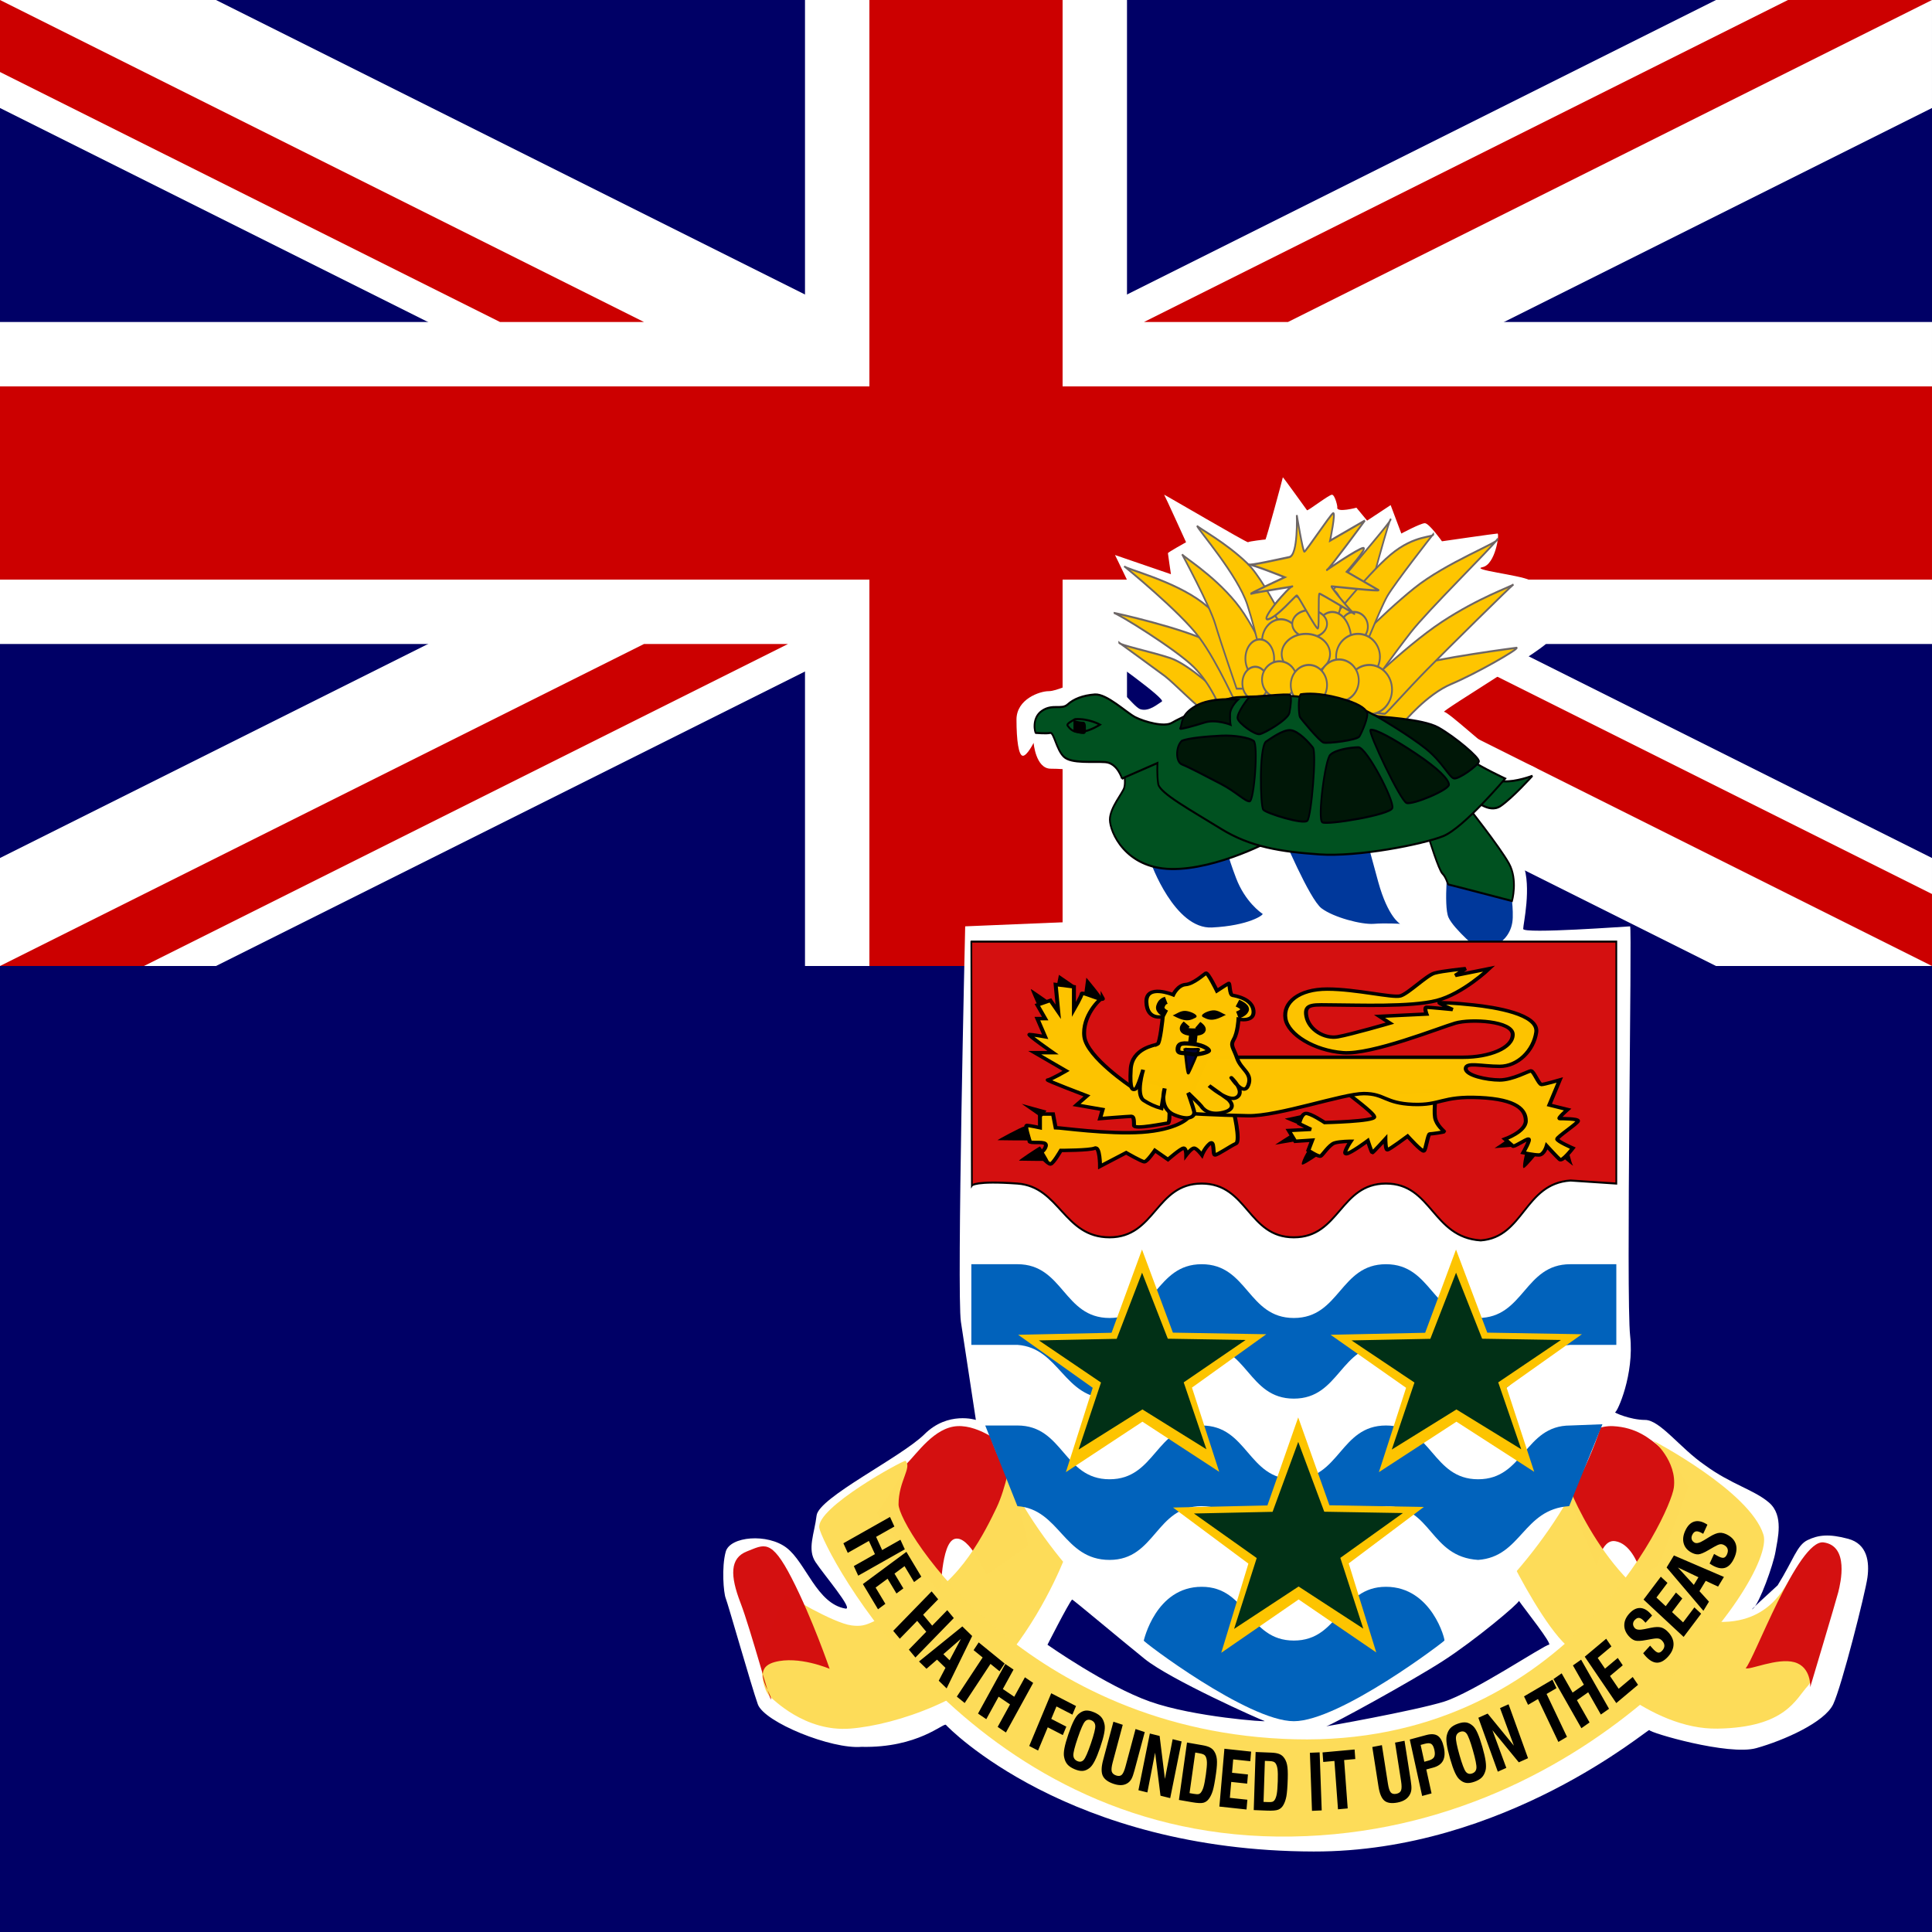
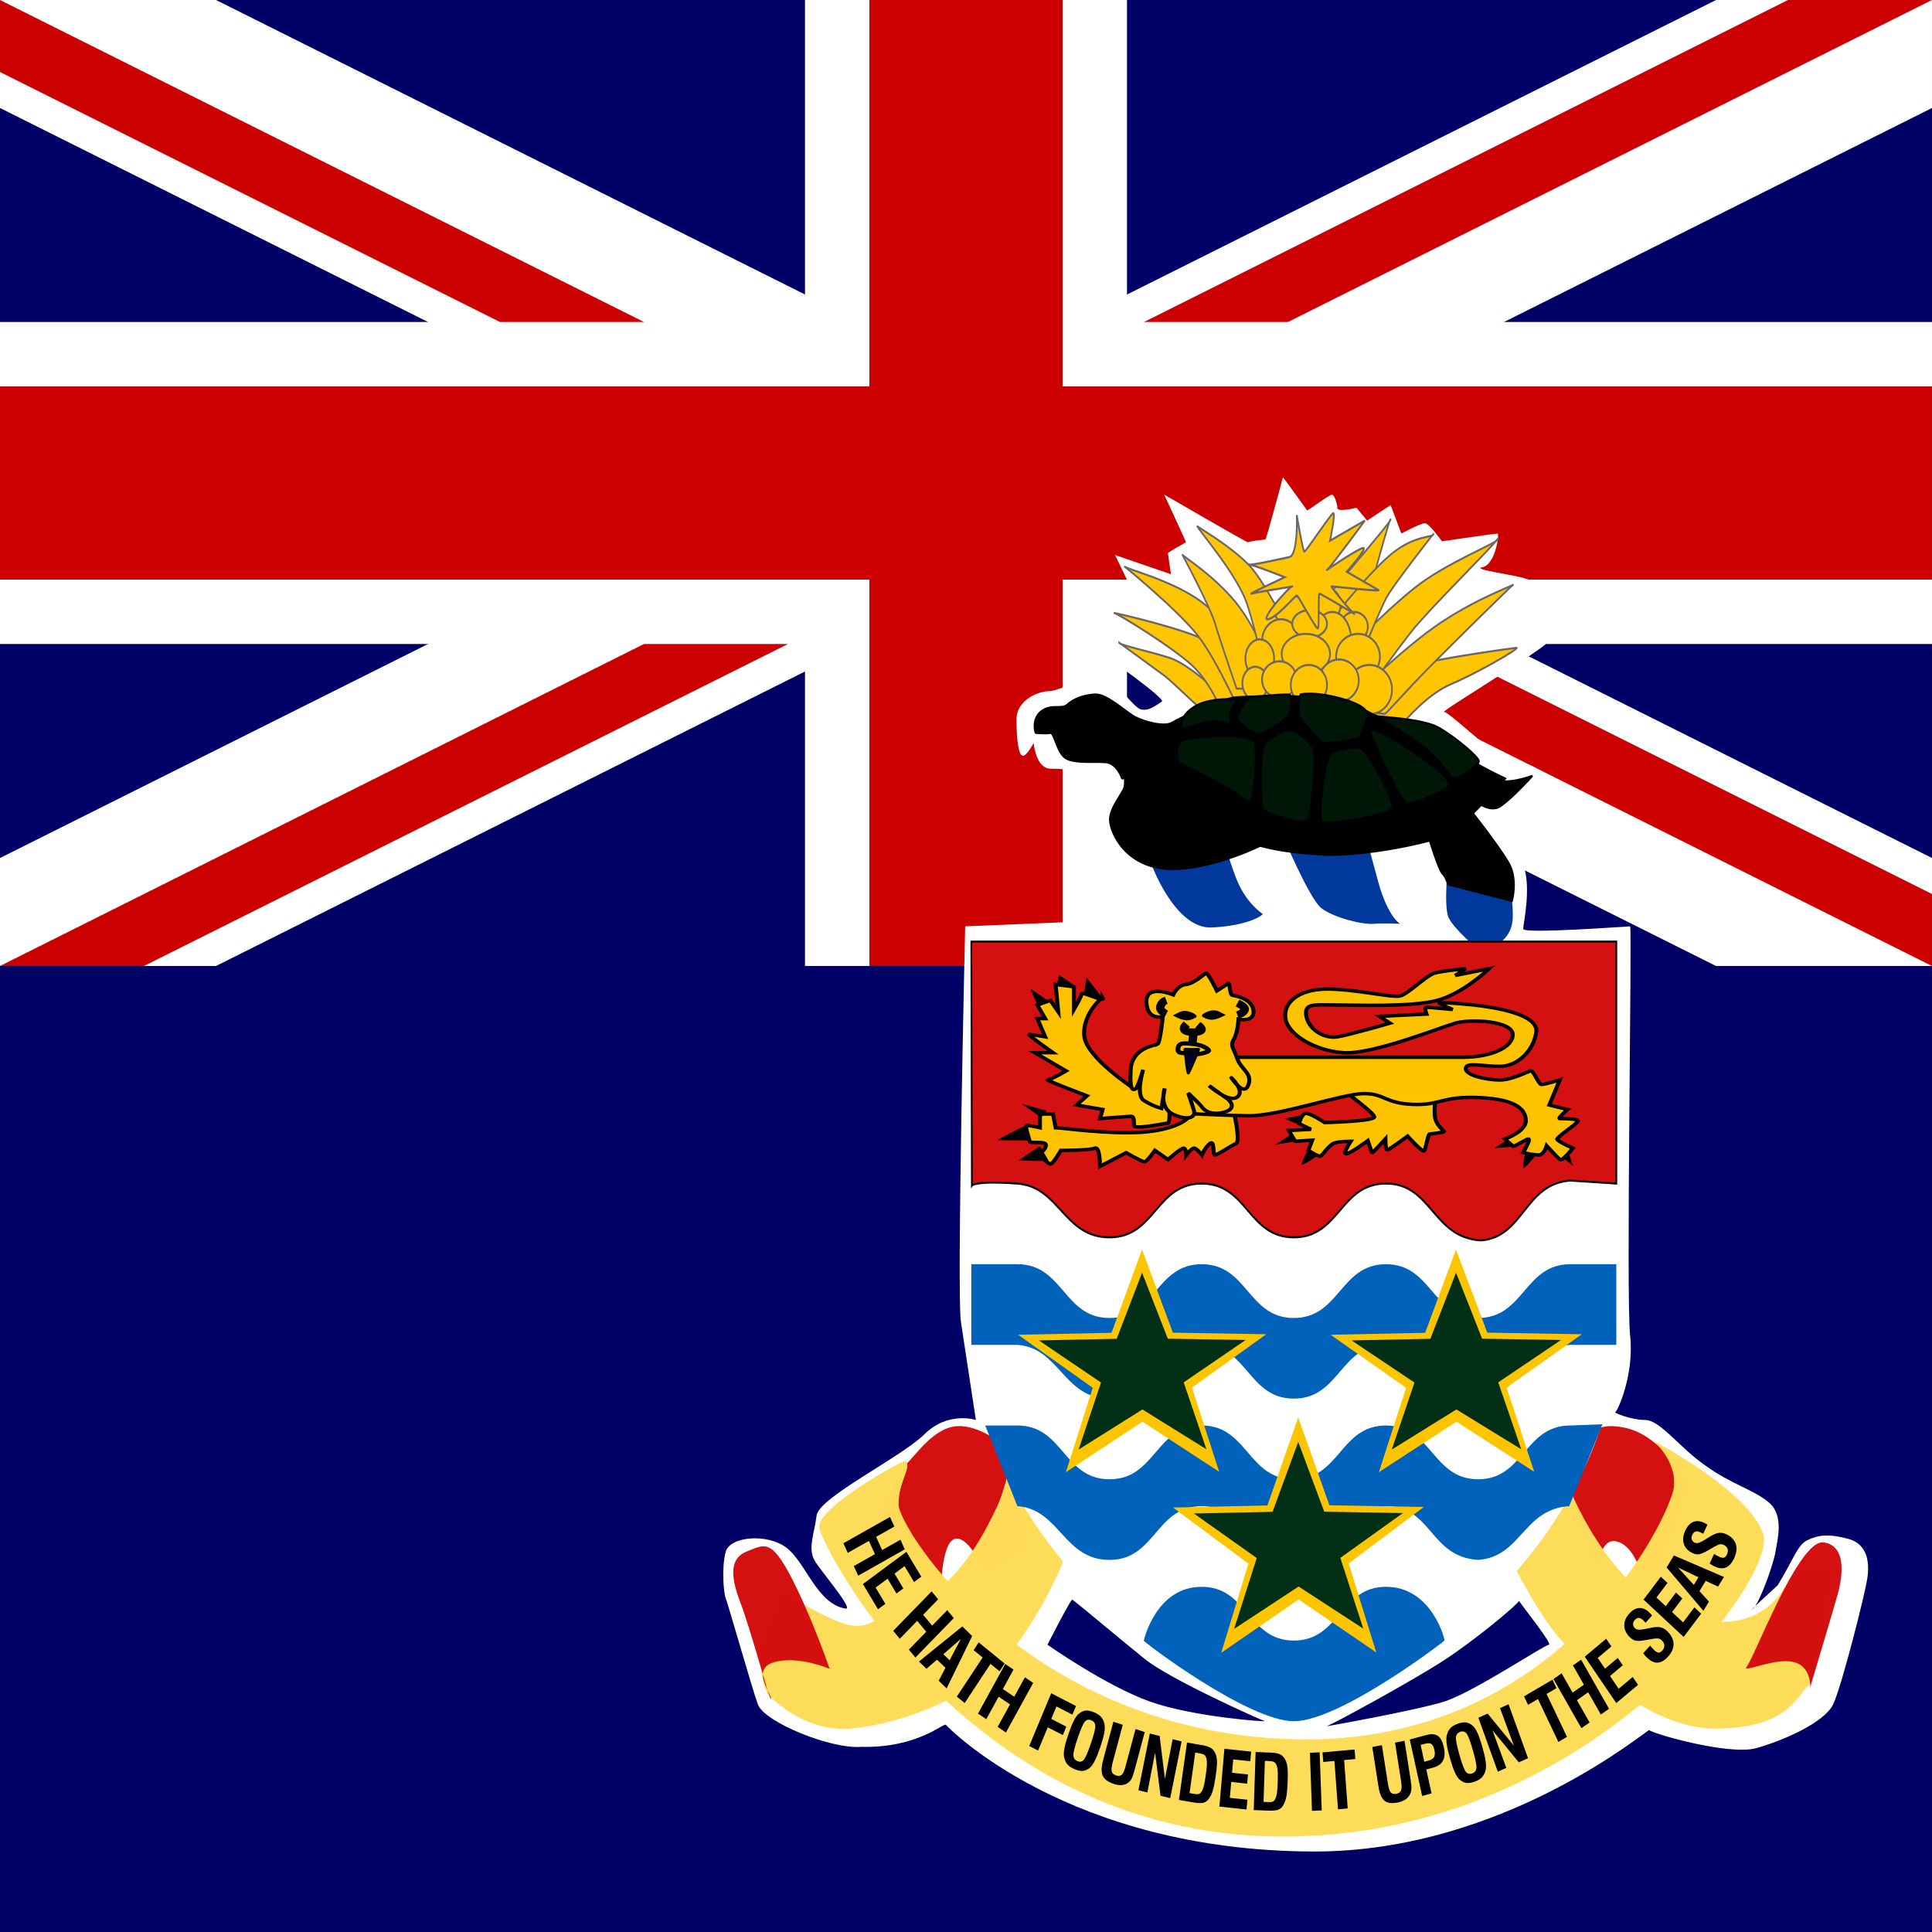
<svg xmlns="http://www.w3.org/2000/svg" height="512" width="512" id="flag-icon-css-ky">
  <defs>
    <clipPath id="a">
      <path fill-opacity=".67" d="M0 0h512v512H0z" />
    </clipPath>
  </defs>
  <g clip-path="url(#a)">
    <path fill="#006" d="M0 0h1024v512H0z" />
    <path fill-rule="evenodd" fill="#006" d="M0 0h512v256H0z" />
    <g stroke-width="1pt">
      <path fill="#fff" d="M0 0v28.622L454.757 256h57.241v-28.62L57.241 0H0zm511.998 0v28.62L57.241 256H0v-28.62L454.757 0h57.241z" />
      <path fill="#fff" d="M213.333 0v255.999h85.333V0h-85.333zM0 85.333v85.333h511.998V85.333H0z" />
      <path fill="#c00" d="M0 102.4v51.2h511.998v-51.2H0zM230.4 0v255.999h51.199V0h-51.2zM0 255.999l170.666-85.333h38.16L38.162 255.999H0zM0 0l170.666 85.333h-38.16L0 19.081V0zm303.171 85.333L473.837 0h38.161L341.332 85.333h-38.16zm208.827 170.666l-170.666-85.333h38.16l132.506 66.253v19.08z" />
    </g>
    <path d="M307.91 185.907c-1.133.684-3.4 2.739-5.666 2.054-2.266-.684-7.366-9.588-13.032-8.218-5.666 1.37-9.066 3.424-11.332 3.424s-8.5 2.055-8.5 7.533c0 5.48.568 9.589 1.7 9.589 1.134 0 2.834-3.425 2.834-3.425s.566 6.849 4.533 6.849 12.465.685 13.032 2.74c.566 2.054-3.966 6.848-2.833 10.957 1.133 4.11 6.232 10.958 6.232 10.958s-7.365 5.479-7.365 8.903 1.133 6.849 1.133 6.849l-32.863 1.369s-2.267 97.25-1.134 104.785c1.134 7.53 3.966 26.023 3.966 26.023s-7.365-2.395-13.598 3.769c-6.233 6.164-28.046 16.776-28.613 21.57-.567 4.794-2.55 8.904-.283 12.328 2.266 3.424 10.24 12.728 7.932 12.329-7.607-1.312-10.437-12.12-15.581-16.094-5.054-3.902-15.014-3.082-16.148 1.025-1.133 4.11-.566 10.958 0 12.328.567 1.37 6.8 23.286 8.5 28.08s19.547 11.983 27.48 11.3c15.014.341 21.813-6.506 22.38-5.819.566.683 32.302 33.41 97.454 33.556 50.718.113 88.956-32.873 88.956-32.186 0 .683 20.965 6.847 28.33 4.794 7.366-2.058 18.132-6.851 20.398-11.645 2.267-4.794 8.5-29.45 9.066-33.556.567-4.11 0-8.905-5.1-10.275s-7.932-1.028-10.765.342-3.683 5.14-7.932 11.986c-2.266 2.057-8.216 7.534-6.516 6.164s5.382-11.641 5.95-15.069c.566-3.423 2.265-9.587-1.7-13.01-3.967-3.424-10.042-4.824-16.999-9.93-6.606-4.527-11.897-11.986-15.865-11.986-3.966 0-8.499-2.053-7.932-2.053.567 0 5.109-9.95 3.975-20.221-1.133-10.275.558-108.533-.009-108.533-.566 0-28.33 2.055-28.33.685s2.266-10.958 0-17.121c-2.266-6.164-11.899-10.273-9.066-11.642 2.833-1.37 15.299-4.795 14.732-10.274-.567-5.478-8.5-4.793-11.899-6.848-3.4-2.055-13.598-11.642-14.731-11.642-1.134 0 29.462-18.491 27.197-18.491-2.267 0-14.166-3.424-18.132-1.37 0-3.424 16.432-13.697 13.599-15.067-2.833-1.37-15.865-2.74-12.466-3.424 3.4-.685 4.533-8.904 3.967-8.904-.567 0-14.732 2.055-14.732 2.055s-3.4-4.794-4.533-4.794c-1.133 0-6.232 2.74-6.232 2.74l-2.833-7.534-6.233 4.11-2.833-3.425s-5.099 1.37-5.099 0c.214-.05-.587-3.439-1.388-3.439-.802 0-6.41 4.359-6.611 4.116-.2-.242-6.41-8.959-6.41-8.717 0 .243-4.408 16.465-4.608 16.465-.2 0-4.407.485-4.607.727-.2.242-22.437-12.833-22.236-12.59.2.242 5.81 12.59 5.81 12.59s-4.808 2.664-4.808 2.906.801 5.568.801 5.568l-14.826-5.085s5.61 11.38 5.209 11.38c-.401 0-11.018.484-10.818.484.2 0 5.008 9.443 5.008 9.443l-1.802 5.57s15.956 11.26 14.823 11.945zm94.622 238.33c1.416 2.053 9.065 11.641 7.932 11.641-1.133 0-20.114 12.67-27.763 15.069-7.65 2.395-32.58 6.847-31.164 6.505 1.417-.341 22.388-11.824 30.887-17.3 8.499-5.477 20.107-15.23 20.107-15.914zm-118.424-.346c-1.133 1.37-6.516 11.986-6.516 11.986s15.581 10.958 27.197 15.069c11.615 4.107 31.446 5.477 30.313 5.135-1.133-.341-24.93-10.958-31.73-16.435-6.799-5.48-18.98-15.755-19.264-15.755z" fill-rule="evenodd" fill="#fff" />
    <g fill-rule="evenodd" stroke="#6d6666" fill="#fec500">
      <path d="M394.65-212.97s28.777 17.265 35.354 21.376 27.954 22.199 29.598 21.377c1.645-.822 13.155-9.866 13.155-9.866s-23.843-18.91-38.642-23.021-39.465-8.222-39.465-9.866z" stroke-width="1.25" transform="matrix(.34457 0 0 .41648 160.57 258.99)" />
      <path d="M390.54-231.88c2.467 0 47.687 23.022 61.664 34.532s19.732 26.31 21.377 26.31c1.644 0 23.021-3.289 22.198-3.289-.822 0-9.866-29.598-30.42-38.642-20.555-9.044-73.996-18.911-74.819-18.911z" stroke-width="1.25" transform="matrix(.34457 0 0 .41648 160.57 258.99)" />
      <path d="M603.48-296.01c-.822 0-9.044 24.666-11.511 32.065-2.466 7.4-6.577 23.021-6.577 23.021s-36.176 3.289-34.532-.822c1.645-4.111 55.086-54.264 52.62-54.264z" transform="matrix(.34457 0 0 .41648 160.57 260.928)" stroke-width="1.25" />
      <path d="M398.76-261.48s42.754 28.776 57.553 45.22c14.799 16.443 29.598 45.22 30.42 45.22.823 0 40.287-8.222 40.287-7.4s-46.042-46.042-68.241-60.019-59.197-21.377-60.019-23.021z" stroke-width="1.25" transform="matrix(.34457 0 0 .41648 160.57 258.99)" />
      <path d="M443.16-273.81s21.377 32.887 25.487 44.398c4.111 11.51 16.444 41.109 16.444 41.109H518.8s-16.443-36.998-34.531-55.086-40.287-28.776-41.109-30.421z" transform="matrix(.34457 0 0 .41648 160.57 260.928)" stroke-width="1.25" />
      <path d="M454.66-291.9c.823 2.467 31.243 31.243 38.643 50.153 7.399 18.91 13.155 42.754 13.155 42.754l29.598-7.4s-26.31-48.509-42.753-61.664c-16.444-13.154-36.998-22.198-38.643-23.843z" transform="matrix(.34457 0 0 .41648 160.57 260.928)" stroke-width="1.25" />
      <path d="M700.5-209.68s-61.663 6.578-83.862 12.333-34.532 27.132-34.532 27.132 28.777 10.688 30.421 9.044 18.91-18.91 37.82-25.488c18.91-6.577 51.797-22.199 50.153-23.021z" stroke-width="1.25" transform="matrix(.34457 0 0 .41648 160.57 258.99)" />
      <path d="M698.03-249.97c-1.645.823-50.975 41.11-66.597 54.264-15.621 13.155-30.421 27.132-32.065 27.954-1.644.823-32.065-4.11-30.421-5.755 1.645-1.644 45.22-36.998 73.997-52.619 28.776-15.622 52.619-22.199 55.086-23.844z" stroke-width="1.25" transform="matrix(.34457 0 0 .41648 160.57 258.99)" />
      <path d="M685.7-278.75c-4.933 5.755-53.442 45.22-66.597 59.197s-34.531 38.643-34.531 38.643-25.488-11.511-23.843-16.444c1.644-4.933 36.175-33.709 60.841-50.153 24.665-16.444 66.596-29.599 64.13-31.243z" stroke-width="1.25" transform="matrix(.34457 0 0 .41648 160.57 258.99)" />
      <path d="M636.37-282.04c-.822.823-29.598 31.243-35.354 39.465-5.755 8.222-23.021 44.398-23.021 44.398s-25.487-22.199-25.487-23.021 32.065-34.532 50.975-47.687 33.709-10.688 32.887-13.155z" stroke-width="1.25" transform="matrix(.34457 0 0 .41648 160.57 258.99)" />
      <path d="M565.09-241.77c0 5.78-4.685 10.465-10.465 10.465s-10.465-4.685-10.465-10.465 4.685-10.465 10.465-10.465 10.465 4.685 10.465 10.465zm20.93 13.96c0 5.137-4.685 9.302-10.465 9.302s-10.465-4.165-10.465-9.302 4.685-9.302 10.465-9.302 10.465 4.165 10.465 9.302zm-46.51-10.47c0 5.137-5.726 9.302-12.79 9.302-7.064 0-12.79-4.165-12.79-9.302s5.726-9.302 12.79-9.302c7.064 0 12.79 4.165 12.79 9.302z" transform="matrix(.34457 0 0 .41648 160.57 260.928)" stroke-width="1pt" />
      <path d="M573.23-219.09c0 9.954-6.507 18.022-14.534 18.022-8.027 0-14.534-8.069-14.534-18.022 0-9.954 6.507-18.022 14.534-18.022 8.027 0 14.534 8.069 14.534 18.022zm-39.53.58c0 7.706-6.507 13.953-14.534 13.953-8.027 0-14.534-6.247-14.534-13.953 0-7.706 6.507-13.953 14.534-13.953 8.027 0 14.534 6.247 14.534 13.953z" transform="matrix(.34457 0 0 .41648 160.57 260.928)" stroke-width="1pt" />
      <path d="M513.93-207.46c0 6.743-4.946 12.209-11.046 12.209s-11.046-5.466-11.046-12.209c0-6.743 4.945-12.209 11.046-12.209 6.1 0 11.046 5.466 11.046 12.209zm81.39-1.17c0 8.027-7.548 14.534-16.86 14.534-9.311 0-16.86-6.507-16.86-14.534 0-8.027 7.548-14.534 16.86-14.534 9.311 0 16.86 6.507 16.86 14.534zm-40.69-20.93c0 4.816-5.987 8.72-13.372 8.72s-13.372-3.904-13.372-8.72 5.987-8.72 13.372-8.72 13.372 3.904 13.372 8.72z" transform="matrix(.34457 0 0 .41648 160.57 260.928)" stroke-width="1pt" />
      <path d="M556.95-210.37c0 7.064-8.33 12.79-18.604 12.79s-18.604-5.726-18.604-12.79c0-7.064 8.33-12.79 18.604-12.79s18.604 5.726 18.604 12.79zm47.67 22.67c0 8.67-7.809 15.697-17.441 15.697s-17.441-7.028-17.441-15.697 7.809-15.697 17.441-15.697c9.633 0 17.441 7.028 17.441 15.697zm-95.34-4.07c0 5.78-4.425 10.465-9.883 10.465s-9.884-4.685-9.884-10.465 4.425-10.465 9.884-10.465 9.883 4.685 9.883 10.465z" transform="matrix(.34457 0 0 .41648 160.57 260.928)" stroke-width="1pt" />
      <path d="M579.04-193.51c0 7.385-6.768 13.372-15.116 13.372-8.348 0-15.116-5.987-15.116-13.372s6.768-13.372 15.116-13.372c8.348 0 15.116 5.987 15.116 13.372zm-47.67-.58c0 6.422-5.987 11.627-13.371 11.627-7.385 0-13.371-5.206-13.371-11.627 0-6.422 5.987-11.627 13.371-11.627 7.385 0 13.371 5.206 13.371 11.627z" transform="matrix(.34457 0 0 .41648 160.57 260.928)" stroke-width="1pt" />
      <path d="M554.63-190.61c0 7.064-6.247 12.79-13.953 12.79-7.706 0-13.953-5.726-13.953-12.79 0-7.064 6.247-12.79 13.953-12.79 7.706 0 13.953 5.726 13.953 12.79zm-60.47-76.74c3.488 0 27.906 8.139 27.906 8.139s-30.232 11.628-25.581 10.465 33.72-4.651 31.394-4.651c-2.325 0-25.58 22.092-18.604 20.929 6.977-1.162 20.93-15.115 22.092-15.115 1.163 0 15.116 22.092 16.279 20.929 1.162-1.163 0-22.092 1.162-22.092 1.163 0 29.069 13.953 26.743 12.79-2.325-1.163-18.603-17.441-17.441-17.441 1.163 0 38.371 3.488 36.045 2.325-2.325-1.162-24.417-11.627-24.417-11.627s16.278-15.115 12.79-15.115-30.231 15.115-27.906 13.952c2.326-1.162 29.069-31.393 29.069-31.393l-26.743 12.79s4.651-18.604 2.325-17.442c-2.325 1.163-20.929 24.418-22.092 24.418s-5.814-23.255-5.814-23.255 1.163 25.58-5.813 26.743c-6.977 1.163-31.394 5.814-31.394 4.651z" transform="matrix(.34457 0 0 .41648 160.57 260.928)" stroke-width="1pt" />
    </g>
    <g fill-rule="evenodd">
      <path d="M304.743 227.877c.2.969 6.61 18.402 16.426 17.918s13.823-3.39 13.422-3.632c-.4-.242-4.607-3.148-7.011-9.443-2.404-6.296-2.805-8.96-2.805-8.96l-20.032 4.117zm35.057-6.779s7.211 17.19 10.416 19.612c3.206 2.421 10.618 4.358 13.823 4.116s7.011 0 7.011 0-3.205-1.695-5.81-11.138-3.405-12.59-3.405-12.59H339.8zm44.07 6.295s-1.402 12.59 0 15.738c1.403 3.148 8.414 8.96 8.414 8.96s8.414-1.211 8.614-8.96c.2-7.748-2.805-15.012-2.805-15.012l-14.223-.726z" fill="#00389b" />
-       <path d="M288.94 21.015s1.163 4.65 0 8.14-11.046 12.79-11.046 20.347c0 7.558 11.627 30.812 47.091 31.394 35.463.581 80.229-19.185 79.647-19.767-.58-.58-84.88-56.974-86.04-56.393-1.16.582-29.65 17.441-29.65 16.28zm234.29 40.114s7.557 20.348 10.464 22.674c2.907 2.325 4.07 6.976 4.651 6.976s48.835 10.464 48.835 10.464 4.651-13.37-2.325-23.836c-6.977-10.465-33.138-37.789-33.138-37.789l-28.49 21.511zm33.14-24.999c1.162 0 12.79 9.883 22.092 4.65 9.301-5.231 24.417-19.184 24.417-19.184s-12.79 4.07-22.092 3.488c-9.302-.581-23.836 11.627-24.417 11.046z" stroke="#000" stroke-width="1pt" fill="#005120" transform="matrix(.34457 0 0 .41648 198.37 196.607)" />
-       <path d="M287.2 23.34s-3.488-9.883-12.79-10.465c-9.302-.581-26.162 1.163-31.975-3.488-5.814-4.651-7.558-15.697-10.465-15.116-2.907.581-10.465 0-11.046 0s-3.488-9.302 4.651-13.953 15.116-.582 19.766-4.07c4.651-3.488 11.628-5.814 20.93-6.395 9.302-.581 24.417 11.628 31.394 14.534 6.976 2.907 22.092 6.395 27.905 3.488 5.814-2.907 38.371-15.697 49.998-16.278 11.627-.581 36.045-1.162 45.347-.581s45.928 5.232 56.974 10.465c11.046 5.232 69.764 25.58 77.903 30.23 8.139 4.652 26.162 11.628 26.162 11.628s-31.976 31.394-47.672 36.626c-15.697 5.232-65.695 13.372-95.345 11.627-29.65-1.744-52.904-4.651-75.578-16.278-22.68-11.626-47.1-22.672-48.26-28.486-1.16-5.813-.58-13.371-.58-13.371l-27.324 9.883z" stroke="#000" stroke-width="1pt" fill="#005120" transform="matrix(.34457 0 0 .41648 198.37 196.607)" />
-       <path d="M251.15-14.449c-1.163.581-6.976 2.907-5.814 4.07 1.163 1.162 3.489 4.65 10.465 4.07 6.977-.582 14.534-4.652 14.534-4.652s-8.72-4.07-19.185-3.488z" stroke="#000" stroke-width="1pt" fill="#005120" transform="matrix(.34457 0 0 .41648 198.37 196.607)" />
+       <path d="M288.94 21.015s1.163 4.65 0 8.14-11.046 12.79-11.046 20.347c0 7.558 11.627 30.812 47.091 31.394 35.463.581 80.229-19.185 79.647-19.767-.58-.58-84.88-56.974-86.04-56.393-1.16.582-29.65 17.441-29.65 16.28zm234.29 40.114s7.557 20.348 10.464 22.674c2.907 2.325 4.07 6.976 4.651 6.976s48.835 10.464 48.835 10.464 4.651-13.37-2.325-23.836c-6.977-10.465-33.138-37.789-33.138-37.789l-28.49 21.511zm33.14-24.999c1.162 0 12.79 9.883 22.092 4.65 9.301-5.231 24.417-19.184 24.417-19.184s-12.79 4.07-22.092 3.488c-9.302-.581-23.836 11.627-24.417 11.046z" stroke="#000" stroke-width="1pt" fill="#0015360" transform="matrix(.34457 0 0 .41648 198.37 196.607)" />
+       <path d="M287.2 23.34s-3.488-9.883-12.79-10.465c-9.302-.581-26.162 1.163-31.975-3.488-5.814-4.651-7.558-15.697-10.465-15.116-2.907.581-10.465 0-11.046 0s-3.488-9.302 4.651-13.953 15.116-.582 19.766-4.07c4.651-3.488 11.628-5.814 20.93-6.395 9.302-.581 24.417 11.628 31.394 14.534 6.976 2.907 22.092 6.395 27.905 3.488 5.814-2.907 38.371-15.697 49.998-16.278 11.627-.581 36.045-1.162 45.347-.581s45.928 5.232 56.974 10.465c11.046 5.232 69.764 25.58 77.903 30.23 8.139 4.652 26.162 11.628 26.162 11.628s-31.976 31.394-47.672 36.626c-15.697 5.232-65.695 13.372-95.345 11.627-29.65-1.744-52.904-4.651-75.578-16.278-22.68-11.626-47.1-22.672-48.26-28.486-1.16-5.813-.58-13.371-.58-13.371l-27.324 9.883z" stroke="#000" stroke-width="1pt" fill="#0015360" transform="matrix(.34457 0 0 .41648 198.37 196.607)" />
+       <path d="M251.15-14.449c-1.163.581-6.976 2.907-5.814 4.07 1.163 1.162 3.489 4.65 10.465 4.07 6.977-.582 14.534-4.652 14.534-4.652s-8.72-4.07-19.185-3.488z" stroke="#000" stroke-width="1pt" fill="#0015360" transform="matrix(.34457 0 0 .41648 198.37 196.607)" />
      <path d="M250.57-13.286v6.395s8.139 2.325 8.139.581c0-1.744.581-5.813-1.163-5.813s-6.395-.582-6.976-1.163z" stroke="#000" stroke-width="1pt" transform="matrix(.34457 0 0 .41648 198.37 196.607)" />
      <path d="M331.95-8.453c2.056-3.7 0-8.632 11.922-14.388 11.921-5.755 32.681-4.11 32.681-4.11s-5.96 4.521-6.166 9.249c-.205 4.727.411 6.783.411 6.783s-11.305-3.7-19.938-1.439-18.704 4.522-18.91 3.905zm53.45-20.143c-1.233.617-10.277 10.688-9.25 13.772 1.028 3.083 13.155 10.483 17.061 9.866 3.905-.616 21.787-9.25 22.815-13.566 1.028-4.316 1.85-10.072.411-11.305-1.439-1.233-30.832 1.645-31.037 1.233zm39.26-1.644c-2.261 2.261-1.439 13.155-.617 14.388.822 1.233 15.005 15.416 18.088 16.238 3.083.822 25.899-1.439 27.749-3.905s7.399-12.95 5.755-15.416c-1.645-2.467-6.578-5.756-21.788-9.044s-24.254-2.878-29.187-2.261zm58.16 13.771c3.7 1.85 25.282 12.333 38.026 20.76 12.743 8.427 17.882 18.088 21.582 18.91 3.7.822 18.704-8.222 19.321-10.688.617-2.467-18.293-15.621-31.037-21.582-12.744-5.96-47.892-6.783-47.892-7.4zM478.3-7.63c-1.85 1.644 23.021 45.014 27.748 46.453 4.728 1.438 33.093-8.428 32.682-11.716-.41-3.288-7.81-9.866-25.28-19.526C495.98-2.08 481.8-8.452 478.3-7.63zM447.47 8.196c-3.905 2.261-10.071 41.11-6.166 42.96 3.905 1.85 52.003-4.728 53.853-9.044 1.849-4.317-19.733-38.643-26.105-38.643-6.371 0-17.882 1.645-21.582 4.728zM397.73-.025c-5.14 4.727-4.11 40.903-1.85 43.164 2.261 2.26 30.831 9.66 33.914 6.988 3.084-2.672 7.195-43.37 4.317-46.453-2.878-3.083-10.894-10.483-17.06-11.099-6.167-.616-16.444 5.96-19.321 7.4zm-64.54-.617c-4.728 3.7-4.933 13.36.205 15.005 5.139 1.644 17.882 7.194 29.804 12.333 11.922 5.139 18.705 11.305 22.199 11.099 3.494-.206 6.783-36.381 3.083-38.437-3.7-2.055-14.594-3.7-24.871-3.289-10.277.411-25.282 1.44-30.42 3.289z" stroke="#000007" stroke-width="1pt" fill="#001707" transform="matrix(.34457 0 0 .41648 198.37 196.607)" />
    </g>
    <path d="M240.17 388c2.906-2.83 7.426-9.745 13.56-10.059 6.134-.315 12.591 5.344 12.591 5.344s6.457 26.406 6.135 26.406c-.323 0-10.654 7.544-10.977 7.544-.323 0-4.52-10.373-8.394-9.431-3.875.943-3.552 15.089-4.197 14.147-.646-.944-17.111-20.434-16.465-21.062.645-.629 8.071-11.945 7.748-12.889zm170.476-3.46c1.937-.313 10.654-6.915 16.788-6.6 6.135.313 9.686 3.142 12.914 5.972 3.228 2.83 7.103 10.058 7.103 10.058s-7.748 21.376-8.394 21.376-3.875 1.888-4.52.315-2.582-6.602-6.457-7.23c-3.874-.63-4.843 6.915-4.843 6.915l-12.59-30.806z" fill-opacity=".996" fill-rule="evenodd" fill="#d40f0f" />
    <path d="M414.84 391.149c0 1.887 11.947 31.437 31.318 37.093 19.37 5.66 25.505-5.343 27.764-9.115 2.26-3.773 10.332-3.458 10.332-3.458s-1.937 27.664-5.166 31.121c-3.228 3.458-5.812 11.003-23.89 11.316-18.079.315-34.545-16.974-40.033-22.005-5.49-5.03-12.593-18.23-15.498-24.205-2.905-5.972 15.497-20.117 15.174-20.747zm-210.505 58.775c.323 0 8.717 9.117 20.985 8.173 12.269-.942 33.254-8.173 42.94-20.747 9.685-12.574 14.528-26.092 14.528-26.092s-14.206-25.147-14.529-25.147c-.323 0-1.614 8.173-4.197 13.517-2.583 5.343-9.685 20.432-21.63 25.148-11.947 4.716-11.947 6.601-16.789 5.973-4.842-.629-17.433-8.173-17.433-8.488 0-.314-6.134 14.775-6.134 14.775s-1.292 9.745 2.26 12.888z" fill-rule="evenodd" fill-opacity=".996" fill="#fddc59" />
    <path d="M239.952 387.126c-.913 0-23.742 12.448-22.829 17.783.913 5.335 39.266 80.91 121.447 81.798 82.183.89 132.41-68.462 128.756-80.02-3.652-11.558-29.22-24.896-29.22-24.896s6.391 5.335 5.479 12.448c-.914 7.113-29.222 68.463-100.448 66.686-71.226-1.779-105.014-56.014-105.014-62.24 0-6.222 3.653-9.78 1.827-11.558z" fill-rule="evenodd" fill-opacity=".996" fill="#fddc59" />
    <path d="M462.617 442.074c1.939-1.572 13.884-34.265 20.664-33.321 6.78.943 4.52 10.687 3.875 13.203-.646 2.514-7.427 25.148-7.427 25.148s.324-5.344-4.197-6.601c-4.519-1.257-11.946 2.2-12.914 1.572zm-258.282 8.183c0-1.777-5.479-8.001.913-9.78 6.392-1.777 14.611 1.779 14.611 1.779s-4.566-13.338-10.045-24.007c-5.478-10.669-7.305-8.89-11.87-7.113-4.566 1.779-4.456 6.484-1.716 13.597 2.74 7.113 8.108 27.303 8.108 25.524z" fill-opacity=".996" fill-rule="evenodd" fill="#d40f0f" />
    <path fill-rule="evenodd" fill="#fdc400" d="M279.677 389.286l7.927-26.851-22.015-16.878 27.573-.636 8.993-26.497 9.116 26.452 27.574.51-21.941 16.982 8.046 26.81-22.672-15.956z" />
    <path d="M428.346 249.536v103.302c.203 50.488-51.279 94.698-85.464 103.303-34.188-8.605-85.667-52.815-85.464-103.299V249.54h170.928z" fill-rule="evenodd" fill="#fff" />
    <path d="M177.16 325.98l.421 160.73s2.386-3.288 35.012-1.284c32.627 2.004 35.433 35.433 70.867 35.433 35.433 0 35.433-35.433 70.866-35.433s35.433 35.433 70.866 35.433 35.433-35.433 70.866-35.433 35.433 35.433 72.87 37.459c33.429-2.026 33.429-37.459 69.062-39.463l35.233 2.004v-159.45h-496.06z" fill-rule="evenodd" fill-opacity=".996" transform="matrix(.34457 0 0 .40213 196.37 118.45)" stroke="#000" stroke-width="1pt" fill="#d40f0f" />
    <path d="M257.415 335.029v21.373h12.209c11.242.806 12.209 14.249 24.418 14.249 12.21 0 12.21-14.249 24.419-14.249s12.209 14.249 24.418 14.249 12.21-14.249 24.419-14.249 11.519 13.434 24.418 14.249c11.52-.815 12.14-13.443 24.419-14.249h12.209V335.03h-12.21c-12.208 0-12.208 14.249-24.418 14.249-12.209 0-12.209-14.249-24.418-14.249s-12.21 14.249-24.419 14.249-12.209-14.249-24.418-14.249-12.21 14.249-24.419 14.249-12.209-14.249-24.418-14.249h-12.21zm3.683 42.742l8.527 21.374c11.242.805 12.209 14.248 24.418 14.248 12.21 0 12.21-14.248 24.419-14.248s12.209 14.248 24.418 14.248 12.21-14.248 24.419-14.248 11.518 13.433 24.418 14.248c11.519-.815 11.857-13.443 24.135-14.248l8.81-21.704-8.526.33c-12.21 0-12.21 14.25-24.419 14.25-12.21 0-12.21-14.25-24.418-14.25s-12.21 14.25-24.42 14.25c-12.208 0-12.208-14.25-24.417-14.25s-12.21 14.25-24.419 14.25-12.21-14.25-24.418-14.25h-8.527zm81.784 78.367c12.21 0 40.184-21.373 39.898-21.373.284 0-3.271-14.248-15.48-14.248s-12.21 14.248-24.419 14.248c-12.21 0-12.21-14.248-24.418-14.248s-15.326 14.248-15.353 14.248c-.567 0 27.562 21.373 39.77 21.373z" fill-rule="evenodd" fill-opacity=".996" fill="#0062bb" />
    <path d="M90.849 117.57c.822 0 8.222 1.233 13.565.822 5.344-.411 7.4-2.467 7.4-2.878v-1.233h6.988s1.233 5.755.411 6.166-2.878 2.056-3.289 2.056 0-2.878-.822-2.056-1.233 2.056-1.233 2.056-.822-1.234-1.233-1.234-1.233 1.234-1.233 1.234 0-1.234-.412-1.234c-.411 0-2.466 2.056-2.466 2.056l-2.055-1.645s-1.234 2.056-1.645 2.056-2.877-1.644-2.877-1.644l-4.111 2.466s0-3.7-.822-3.289c-.822.411-5.344.411-5.344.411s-1.234 2.467-1.645 2.467-2.055-2.055-1.644-2.055 1.233-1.234.822-1.645c-.41-.411-2.466 0-2.466-.411s-.822-2.878-.411-2.878 2.055.412 2.055.412v-2.467h2.055l.412 2.467z" fill-rule="evenodd" fill-opacity=".996" transform="matrix(1.684 0 0 1.4651 126.765 126.602)" stroke="#000" stroke-width=".625" fill="#fdc400" />
    <path d="M98.248 94.136c-.411 0-3.289 3.289-2.878 6.988.411 3.7 7.4 9.044 7.4 9.044s3.7-1.644 4.933 0 1.233 6.577.822 6.577-5.344 1.234-5.344.41c0-.821 0-1.643-.411-1.643s-4.933.41-4.933.41l.411-1.643-4.11-.822 1.644-1.645s-6.578-2.877-6.167-2.877 2.878-1.644 2.878-1.644L87.56 104h2.878s-4.111-3.288-3.7-3.288c.41 0 2.466.41 2.466.41l-1.233-3.287h1.233l-1.233-2.467 2.055-.822 1.234 2.055-.411-4.933 2.877.412v4.11s1.233-2.466 1.233-2.877c0-.411 3.7 1.644 3.289.822z" fill-rule="evenodd" fill-opacity=".996" transform="matrix(1.684 0 0 1.4651 126.765 126.602)" stroke="#000" stroke-width=".625" fill="#fdc400" />
    <path d="M399.533 301.86c-.865.753-3.462 2.409-3.462 2.409s5.886-.451 5.712-.451-2.076-1.507-2.25-1.958zm5.019 2.857c-.345.451-1.384 5.12-.692 4.817.692-.3 3.46-3.763 3.46-3.763l-2.768-1.054zm7.948.601c.865.753 4.846 4.215 4.327 3.462-.519-.752-1.039-3.915-1.384-4.064-.347-.151-2.597.902-2.942.602zm-69.737-4.967c-.518.151-4.845 3.012-4.845 3.012s7.269-1.205 6.922-1.205c-.345 0-2.25-1.354-2.077-1.807zm4.497 3.619c-.692.602-2.942 4.817-2.077 4.668.866-.151 4.674-2.862 4.674-2.862l-2.597-1.806zm-2.779-5.875c-.519-.151-4.154-1.657-3.981-1.657s4.847-1.054 4.847-1.054l-.866 2.71zm-68.528-1.949l-5.192-3.614 6.577 1.806-1.385 1.808zm-4.5 2.403c-.692 0-7.269 3.613-7.096 3.613s9.173.15 9 0c-.173-.15-1.558-3.311-1.904-3.613zm4.153 5.274c-.692.302-5.884 3.764-5.538 3.764.346 0 7.788.151 7.788 0s-2.077-3.613-2.25-3.764zm-.692-37.498s-1.904-4.216-1.73-4.216c.172 0 4.845 3.313 4.845 3.313l-3.115.903zm5.192-5.27c0-.15.52-2.71.52-2.71s4.672 3.162 4.499 3.162c-.173 0-4.673 0-5.02-.452zm7.27 1.957c0-.15.52-3.915.52-3.915s4.326 5.12 3.98 5.27c-.346.151-4.154-.752-4.5-1.355z" fill-opacity=".996" fill-rule="evenodd" />
    <path d="M137.26 110.86c0 .206 4.316 3.7 4.419 4.522.102.822-7.811 1.028-7.811 1.028s-2.261-1.747-2.98-1.645c-.72.103-1.028 1.85-1.028 1.85l1.85 1.028-3.494.205 1.028 1.953 2.672-.206-.617 1.85s1.644 1.234 1.953 1.028c.308-.205 1.336-2.055 2.158-2.364.822-.308 2.569-.308 2.569-.308s-1.336 2.261-.719 2.261c.616 0 3.391-2.364 3.391-2.364s.617 2.158.719 2.158c.103 0 2.056-2.466 2.056-2.466s0 1.953.308 1.953 3.186-2.467 3.186-2.467 2.261 2.878 2.569 2.672c.309-.205.617-3.083.925-3.083s2.261-.308 2.261-.411-1.233-1.131-1.439-2.569c-.205-1.439.206-4.83.103-4.83s-13.874.513-14.079.205z" fill-rule="evenodd" fill-opacity=".996" transform="matrix(1.684 0 0 1.4651 125.614 126.933)" stroke="#000" stroke-width=".625" fill="#fdc400" />
    <path d="M115.37 104.6h40.286c4.111 0 7.81-1.644 7.81-4.111 0-2.466-6.577-2.877-9.043-2.055-2.467.822-13.155 5.755-17.677 5.344s-8.632-3.289-9.043-6.166c-.412-2.878 2.055-5.344 6.577-5.344s10.277 1.644 11.51 1.233 4.111-3.7 5.344-4.11c1.233-.412 4.933-.823 4.933-.823l-1.644 1.233 5.344-1.233s-4.111 4.522-8.222 5.755c-4.111 1.234-12.743.822-16.032.822s-4.933-.41-4.522 2.056c.411 2.466 2.878 4.111 4.933 3.699 2.056-.411 8.222-2.466 8.222-2.466l-1.645-1.233 7.4-.411s-.411-1.233 0-1.233 4.111.41 4.111.41-2.467-1.233-2.056-1.233 2.056 0 5.344.412c3.289.41 10.277 1.644 9.866 4.932-.411 3.289-2.877 6.166-5.755 6.166s-5.344-.822-5.344.412c0 1.233 3.289 2.055 5.344 2.055s4.522-1.644 4.933-1.644 1.233 2.466 1.644 2.466 2.878-.822 2.878-.822l-1.644 4.522 2.877.822s-1.644 1.644-1.233 1.644 2.877 0 2.877.411-3.288 2.878-3.288 3.289 2.466 1.644 2.466 1.644-1.644 2.467-2.055 2.056-2.056-2.467-2.056-2.467-.411 1.645-1.233 1.645-2.466-.411-2.466-.411 1.233-2.467.822-2.467-2.467 1.644-2.467 1.233l-1.232-1.236s3.288-1.336 3.288-3.289c0-1.952-1.336-3.905-7.296-4.213-5.961-.309-6.064 1.438-10.483 1.233-4.419-.206-4.419-1.953-7.708-1.953-3.288 0-13.463 4.111-18.19 4.008-4.727-.102-10.688-.411-10.483-.616.206-.206 3.906-9.661 4.008-9.966z" fill-rule="evenodd" fill-opacity=".996" transform="matrix(1.684 0 0 1.4651 125.614 126.933)" stroke="#000" stroke-width=".625" fill="#fdc400" />
    <path d="M106.88 102.46c-.411.206-4.008.72-4.214 4.522-.205 3.803.309 3.803.72 3.597.411-.205 1.233-3.494 1.233-3.494s-1.233 4.522.103 5.55a9.298 9.298 0 0 0 2.775 1.438l.513-3.597s-1.027 3.495 1.439 4.728c2.467 1.233 3.392.308 3.186-.617-.205-.925-.925-3.288-.925-3.288s1.953 2.158 2.056 2.363c.102.206 1.027 1.85 3.494 1.131 2.466-.72.719-2.364.719-2.364l-2.98-2.46s3.083 3.185 4.419 2.055-1.028-3.597-.925-3.494 1.953 3.494 2.672 1.336-1.13-2.775-1.747-4.83c-.617-2.056-1.131-2.261-.514-3.495.617-1.233.72-3.596.72-3.596s2.569.616 2.363-1.542c-.205-2.158-2.775-2.672-3.288-2.775-.514-.103-.412-2.26-.617-2.158-.206.103-1.85 1.336-1.85 1.336s-1.439-3.392-1.747-3.186-1.953 1.953-3.186 2.055c-1.233.103-1.953 1.85-1.953 1.85s-4.316-2.055-4.213 1.336c.103 3.392 2.569 2.57 2.569 2.672s-.411 4.728-.822 4.933z" fill-rule="evenodd" fill-opacity=".996" transform="matrix(1.684 0 0 1.4651 126.765 126.602)" stroke="#000" stroke-width=".625" fill="#fdc400" />
    <path d="M310.765 269.092c.832-.255 2.057-1.318 3.476-1.19s3.694 1.218 2.568 1.813c-1.127.595-1.959.85-3.232.55-1.272-.299-2.25-.938-2.812-1.173zm14.117-.152c-.833-.254-2.058-1.317-3.477-1.188s-3.694 1.217-2.568 1.812c1.128.595 1.959.85 3.232.55 1.272-.299 2.25-.938 2.813-1.173z" fill-opacity=".996" fill-rule="evenodd" />
    <path d="M110.99 103.17c.103.514.411 4.831.616 4.522.206-.308 1.748-4.419 1.645-4.419s-2.158.103-2.261-.103z" fill-rule="evenodd" fill-opacity=".996" transform="matrix(1.684 0 0 1.4651 126.999 126.673)" stroke="#000" stroke-width=".375" fill="#000039" />
    <path d="M109.96 103.17c.049-1.215.822-1.13 2.467-.925 1.644.206 2.466 1.028 2.363 1.234-.102.205-1.438.719-2.569.616-1.336-.411-2.298.089-2.261-.925z" transform="matrix(1.684 0 0 1.4651 126.999 126.887)" stroke="#000" stroke-width=".75" fill="none" />
    <path d="M112.43 100.08l-.206 1.953m7.096-7.189s1.336.617 1.131 1.233c-.206.617-1.131.925-1.131.925m-11.2-2.672c-.308.103-.719.308-.925 1.13-.205.823.925 1.337.925 1.337" transform="matrix(1.684 0 0 1.4651 126.999 126.887)" stroke="#000" stroke-width="1pt" fill="none" />
    <path d="M111.19 136.13s-1.454 1.454 1.017 1.454.727-1.308.727-1.308" transform="matrix(1.684 0 0 1.4651 127.244 71.947)" stroke="#000" stroke-width="1pt" fill="none" />
    <path fill-rule="evenodd" fill="#fdc400" d="M323.643 438.01l7.193-23.638-19.977-14.86 25.02-.56 8.161-23.327 8.273 23.288 25.02.45-19.909 14.95 7.301 23.603-20.573-14.047z" />
    <path fill-rule="evenodd" fill-opacity=".996" fill="#003017" d="M327.049 431.675l5.994-18.778-16.647-11.804 20.85-.445 6.8-18.53 6.894 18.5 20.85.356-16.59 11.876 6.083 18.75-17.143-11.16z" />
    <path fill-rule="evenodd" fill="#fdc400" d="M282.467 390.136l7.116-22.354-19.763-14.052 24.752-.53 8.072-22.06 8.183 22.023 24.752.425-19.696 14.138 7.223 22.321-20.351-13.285z" />
    <path fill-rule="evenodd" fill-opacity=".996" fill="#003017" d="M285.847 384.142l5.93-17.758-16.469-11.163 20.626-.42 6.727-17.524 6.82 17.494 20.625.338-16.412 11.23 6.019 17.732-16.96-10.553z" />
    <path fill-rule="evenodd" fill="#fdc400" d="M365.42 390.136l7.207-22.354-20.016-14.052 25.07-.53 8.176-22.06 8.289 22.023 25.07.425-19.949 14.138 7.316 22.321-20.614-13.285z" />
    <path fill-rule="evenodd" fill-opacity=".996" fill="#003017" d="M368.84 384.142l6.006-17.758-16.68-11.163 20.891-.42 6.814-17.524 6.907 17.494 20.892.338-16.624 11.23 6.096 17.732-17.177-10.553z" />
    <path fill="none" d="M223.666 402.987c9.009 38.769 47.03 67.544 98.24 74.348 65.775 8.74 128.525-24.586 140.064-74.388" />
    <path d="M223.505 408.985l12.353-6.979 1.163 2.54-4.845 2.737 1.603 3.503 4.845-2.737 1.162 2.54-12.353 6.979-1.162-2.54 5.598-3.163-1.603-3.503-5.598 3.163-1.163-2.54m5.171 10.808l11.533-8.537 3.947 6.582-1.917 1.42-2.525-4.211-2.666 1.973 2.35 3.92-1.827 1.352-2.35-3.92-3.176 2.351 2.585 4.31-1.947 1.442-4.007-6.682m8.037 12.397l10.173-10.455 1.742 2.092-3.99 4.1 2.401 2.885 3.99-4.1 1.742 2.092-10.174 10.455-1.742-2.092 4.612-4.739-2.402-2.885-4.61 4.74-1.742-2.093m13.286 6.191l1.65 1.609 3.001-5.667-4.65 4.057m-6.455 1.93l11.485-9.29 2.605 2.539-6.77 13.885-2.09-2.037 1.782-3.41-2.232-2.176-2.797 2.421-1.983-1.931m10.022 9.31l6.843-10.37-2.394-1.95 1.351-2.048 6.872 5.6-1.351 2.047-2.395-1.951-6.844 10.369-2.083-1.697m5.62 4.493l7.22-13.144 2.19 1.485-2.832 5.155 3.018 2.047 2.832-5.155 2.19 1.484-7.22 13.144-2.19-1.485 3.273-5.957-3.019-2.047-3.272 5.957-2.19-1.484m13.572 8.587l5.825-13.97 6.573 3.382-.954 2.287-4.23-2.177-1.376 3.302 3.993 2.055-.93 2.232-3.993-2.055-2.565 6.151-2.343-1.206m12.854-2.122c-.81 2.368-1.196 3.913-1.16 4.634.044.717.402 1.218 1.076 1.501.661.28 1.215.17 1.66-.326.454-.5 1.09-1.947 1.907-4.34s1.207-3.947 1.169-4.662c-.038-.715-.391-1.213-1.059-1.494-.667-.282-1.229-.17-1.684.337-.455.507-1.092 1.957-1.91 4.35m-2.464-1.04c.521-1.526 1.002-2.718 1.442-3.573.442-.862.879-1.465 1.311-1.81.6-.496 1.208-.774 1.825-.835.618-.06 1.352.09 2.205.449.853.36 1.492.79 1.918 1.29.425.5.717 1.158.875 1.973.113.59.076 1.365-.111 2.327-.182.965-.533 2.207-1.052 3.728-.518 1.514-.997 2.702-1.44 3.564-.439.855-.874 1.463-1.305 1.823-.605.494-1.217.77-1.834.83-.617.061-1.352-.088-2.205-.448-.852-.36-1.492-.79-1.917-1.29-.426-.5-.715-1.157-.868-1.97-.117-.577-.085-1.347.097-2.312.184-.97.537-2.219 1.058-3.746m11.92-3.27l2.475.819-2.665 9.947c-.305 1.137-.389 1.95-.251 2.441.145.487.537.835 1.175 1.046.632.21 1.124.15 1.475-.18.357-.326.69-1.068 1-2.224l2.656-9.909 2.44.808-2.73 10.186c-.265.99-.511 1.698-.738 2.124-.22.422-.493.766-.821 1.033-.495.4-1.071.633-1.728.7-.655.062-1.385-.04-2.19-.306-1.517-.503-2.492-1.222-2.924-2.157-.424-.94-.392-2.32.096-4.142l2.73-10.186m6.628 18.157l3.026-15.026 2.591.644 1.405 11.384 2.046-10.526 2.38.592-3.026 15.026-2.573-.64-1.428-11.41-2.05 10.545-2.37-.59m13.546.766l1.13.197c.574.1.984.124 1.228.072.244-.052.45-.178.618-.378.293-.354.538-.865.735-1.532.198-.674.404-1.768.617-3.283.208-1.475.3-2.559.277-3.251-.024-.693-.154-1.235-.39-1.627a1.22 1.22 0 0 0-.528-.456c-.221-.113-.58-.212-1.079-.299l-1.093-.19-1.515 10.747M312.427 477l2.144-15.213 4.098.714c.836.145 1.489.34 1.958.583.476.245.849.573 1.119.984.406.604.651 1.321.735 2.152.09.826.017 2.075-.219 3.747-.304 2.16-.588 3.676-.85 4.548-.262.865-.6 1.583-1.014 2.151-.402.571-.903.933-1.5 1.085-.592.147-1.578.1-2.96-.14l-3.511-.611m10.719 1.762l1.332-15.326 7.085.76-.221 2.548-4.532-.487-.308 3.543 4.218.453-.21 2.428-4.22-.452-.366 4.22 4.64.497-.226 2.588-7.192-.772m11.707-1.24l1.142.045c.581.024.99-.006 1.227-.09.237-.085.428-.237.573-.458.253-.39.442-.93.566-1.618.125-.696.212-1.81.261-3.342.049-1.492.024-2.58-.074-3.264-.098-.685-.285-1.206-.562-1.564a1.177 1.177 0 0 0-.572-.383c-.232-.082-.6-.134-1.103-.154l-1.106-.044-.352 10.872m-2.6 2.167l.498-15.388 4.146.166c.845.034 1.514.14 2.006.32.499.18.904.457 1.216.83.469.545.789 1.225.96 2.039.178.807.24 2.057.185 3.75-.07 2.184-.19 3.727-.357 4.627-.167.894-.426 1.65-.776 2.27-.338.62-.796 1.046-1.374 1.276-.572.224-1.556.308-2.953.252l-3.552-.142m15.437.201l-.55-15.386 2.58-.114.55 15.386-2.58.114m6.893-.405l-.947-12.815-2.96.27-.187-2.532 8.493-.774.187 2.53-2.96.27.948 12.816-2.574.235m9.091-16.51l2.545-.491 1.6 10.225c.182 1.169.434 1.94.754 2.31.324.364.815.482 1.471.356.65-.126 1.066-.423 1.249-.891.188-.47.19-1.299.004-2.487l-1.594-10.186 2.51-.485 1.637 10.472c.16 1.018.223 1.773.19 2.267a3.591 3.591 0 0 1-.321 1.33 3.666 3.666 0 0 1-1.266 1.483c-.562.38-1.256.649-2.084.809-1.56.301-2.721.14-3.483-.485-.756-.632-1.28-1.883-1.574-3.755l-1.638-10.472m13.788 3.905l1.05-.284c.78-.211 1.291-.528 1.532-.95.24-.429.27-1.054.09-1.876-.183-.83-.454-1.363-.815-1.602-.357-.246-.94-.26-1.75-.04l-1.084.293.977 4.459m-.578 9.068l-3.279-14.96 4.354-1.179c1.33-.36 2.357-.288 3.085.215.728.503 1.256 1.506 1.586 3.008.323 1.477.253 2.662-.212 3.556-.46.886-1.329 1.502-2.605 1.847l-1.827.495 1.39 6.344-2.491.674m9.896-10.84c.69 2.414 1.25 3.891 1.68 4.431.436.532.996.677 1.683.436.674-.238 1.048-.705 1.12-1.402.075-.705-.235-2.277-.932-4.717s-1.26-3.927-1.688-4.461c-.43-.534-.985-.681-1.665-.441-.68.24-1.058.715-1.132 1.426-.074.712.238 2.287.934 4.727m-2.513.886c-.444-1.557-.733-2.822-.867-3.796-.135-.98-.13-1.755.017-2.324.193-.802.514-1.44.964-1.913.45-.474 1.11-.864 1.98-1.17.868-.306 1.61-.41 2.223-.312.614.099 1.21.413 1.79.943.417.384.822 1.018 1.212 1.901.397.882.816 2.098 1.259 3.648.44 1.544.728 2.806.863 3.786.134.975.132 1.751-.004 2.331-.199.804-.523 1.443-.973 1.916-.45.474-1.11.863-1.98 1.17-.869.306-1.61.41-2.223.311-.614-.098-1.207-.413-1.78-.946-.415-.371-.82-.997-1.217-1.879-.398-.887-.82-2.11-1.264-3.666m12.667 3.52l-5.156-14.294 2.464-1.097 6.955 8.503-3.672-9.965 2.263-1.008 5.156 14.293-2.447 1.09-6.987-8.511 3.68 9.984-2.256 1.004m16.05-7.884l-5.406-11.368-2.626 1.541-1.068-2.245 7.535-4.424 1.068 2.246-2.626 1.541 5.407 11.369-2.284 1.34m6.1-3.637l-7.4-13.018 2.17-1.522 2.901 5.106 2.99-2.098-2.902-5.106 2.169-1.522 7.4 13.019-2.169 1.521-3.354-5.9-2.99 2.098 3.354 5.9-2.168 1.522m9.244-6.657l-8.352-12.288 5.68-4.766 1.388 2.042-3.633 3.05 1.93 2.84 3.383-2.838 1.323 1.946-3.382 2.839 2.3 3.383 3.72-3.122 1.41 2.075-5.767 4.839m7.129-13.213l1.842-2.011.624.706c.597.675 1.08 1.054 1.448 1.138.369.074.74-.092 1.112-.498.389-.425.588-.857.595-1.295.012-.443-.171-.879-.55-1.307-.29-.328-.608-.531-.955-.61-.352-.083-.927-.054-1.726.09l-1.6.288c-1.367.26-2.343.307-2.927.141-.58-.17-1.143-.565-1.69-1.183-.816-.922-1.209-1.914-1.18-2.974.03-1.06.477-2.062 1.342-3.006.915-1 1.863-1.488 2.843-1.464s1.93.556 2.85 1.597c.093.105.163.188.209.25.05.057.092.11.126.157l-1.746 1.906-.259-.293c-.525-.594-.99-.924-1.392-.989-.402-.065-.805.122-1.207.561-.295.322-.442.675-.441 1.056.001.373.153.73.456 1.072.408.462 1.239.56 2.492.293a.116.116 0 0 1 .032-.006l1.689-.344c1.194-.257 2.13-.288 2.807-.093.673.19 1.333.651 1.98 1.384.884.998 1.308 2.049 1.274 3.151-.034 1.103-.528 2.175-1.483 3.217-.992 1.084-1.985 1.607-2.977 1.569-.988-.043-2-.649-3.034-1.818a14.32 14.32 0 0 1-.517-.642l-.038-.043m10.724-4.324l-10.622-9.89 4.572-6.062 1.766 1.644-2.925 3.878 2.456 2.286 2.722-3.61 1.683 1.567-2.722 3.61 2.924 2.723 2.994-3.97 1.793 1.67-4.64 6.154m2.696-13.786l1.227-2.023-5.44-2.589 4.213 4.612m2.541 6.87L441.67 415.4l1.935-3.193 13.254 5.7-1.554 2.563-3.27-1.532-1.66 2.737 2.517 2.776-1.473 2.43m1.645-12.522l1.18-2.553.792.452c.758.433 1.323.624 1.697.575.37-.058.675-.345.914-.861.249-.54.315-1.019.199-1.438-.114-.424-.412-.774-.892-1.048-.368-.21-.728-.291-1.08-.245-.357.043-.895.273-1.612.687l-1.437.833c-1.225.725-2.139 1.11-2.74 1.157-.599.04-1.245-.137-1.939-.533-1.035-.59-1.689-1.394-1.96-2.411-.273-1.017-.132-2.124.422-3.322.586-1.27 1.348-2.064 2.284-2.383.937-.32 1.99-.147 3.159.52.117.067.207.122.268.164.064.037.118.072.164.105l-1.118 2.42-.328-.188c-.667-.38-1.201-.531-1.602-.453-.4.08-.73.397-.987.955-.19.409-.229.794-.12 1.156.107.353.352.64.736.859.518.295 1.334.098 2.45-.593a.087.087 0 0 1 .028-.017l1.506-.917c1.06-.661 1.94-1.017 2.638-1.069.693-.054 1.45.153 2.272.622 1.12.64 1.82 1.489 2.1 2.547.28 1.059.114 2.25-.497 3.572-.636 1.376-1.43 2.219-2.383 2.53-.95.304-2.081.082-3.394-.667-.139-.08-.363-.222-.672-.429l-.048-.027" />
  </g>
</svg>
